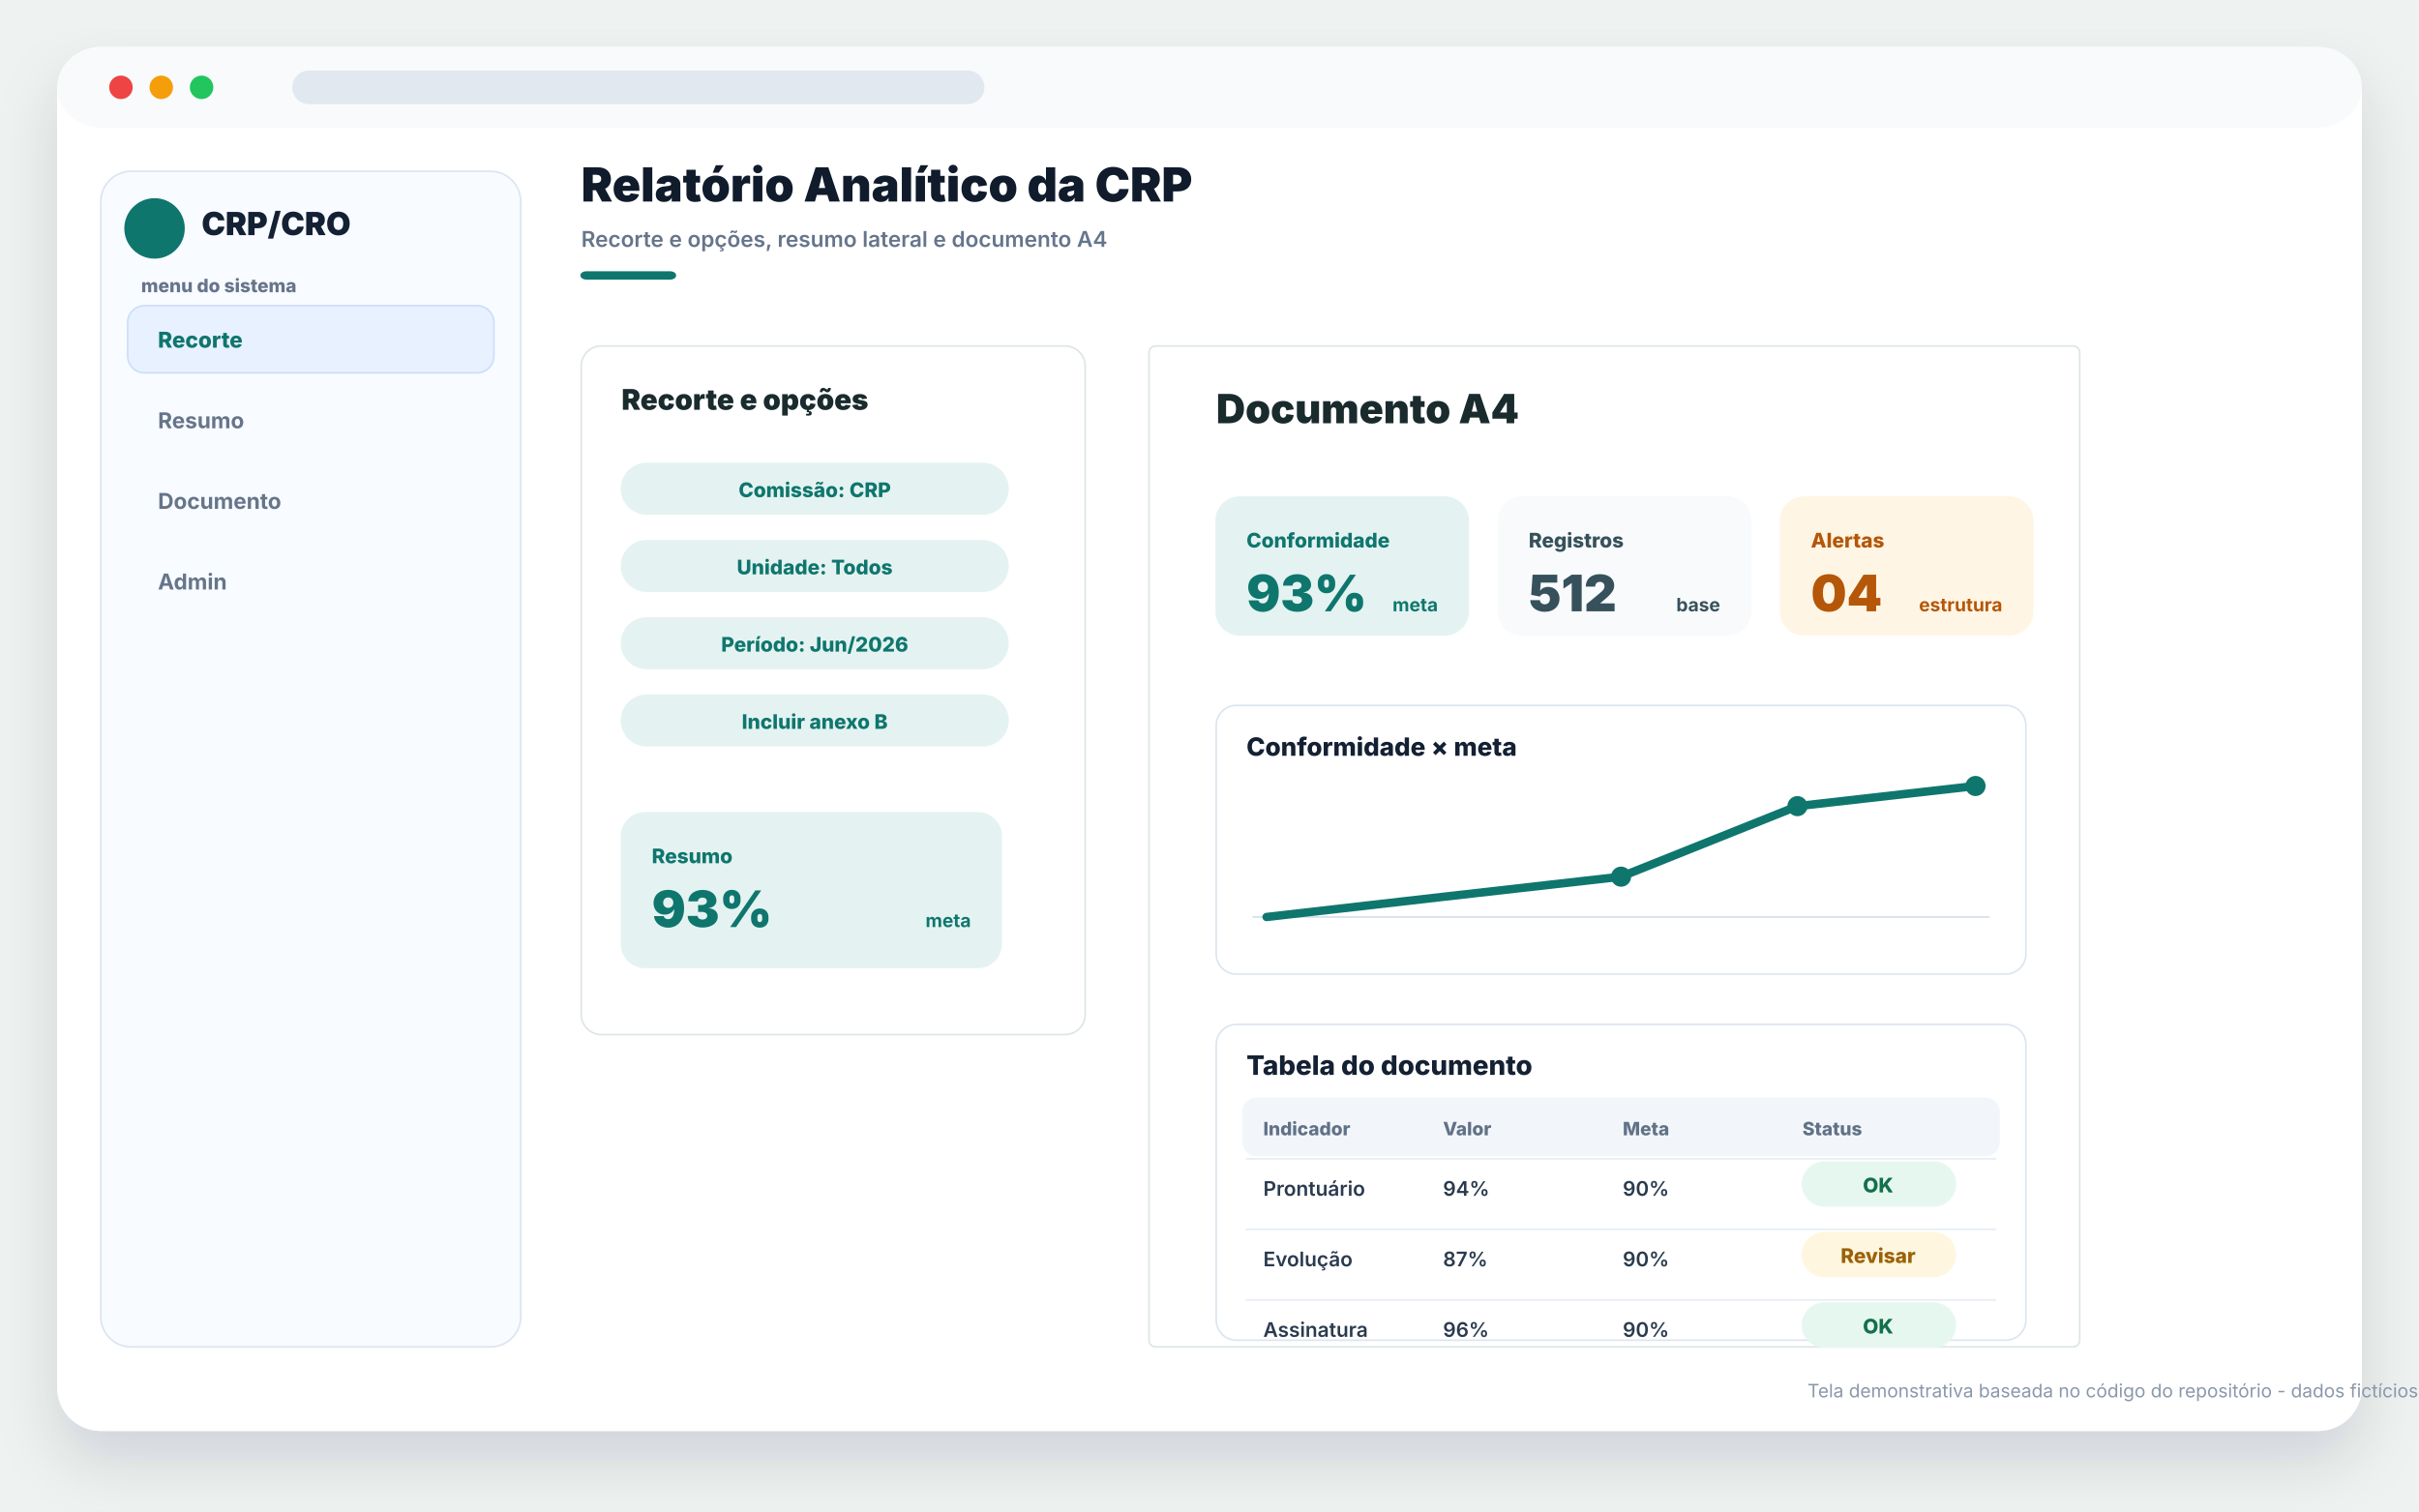
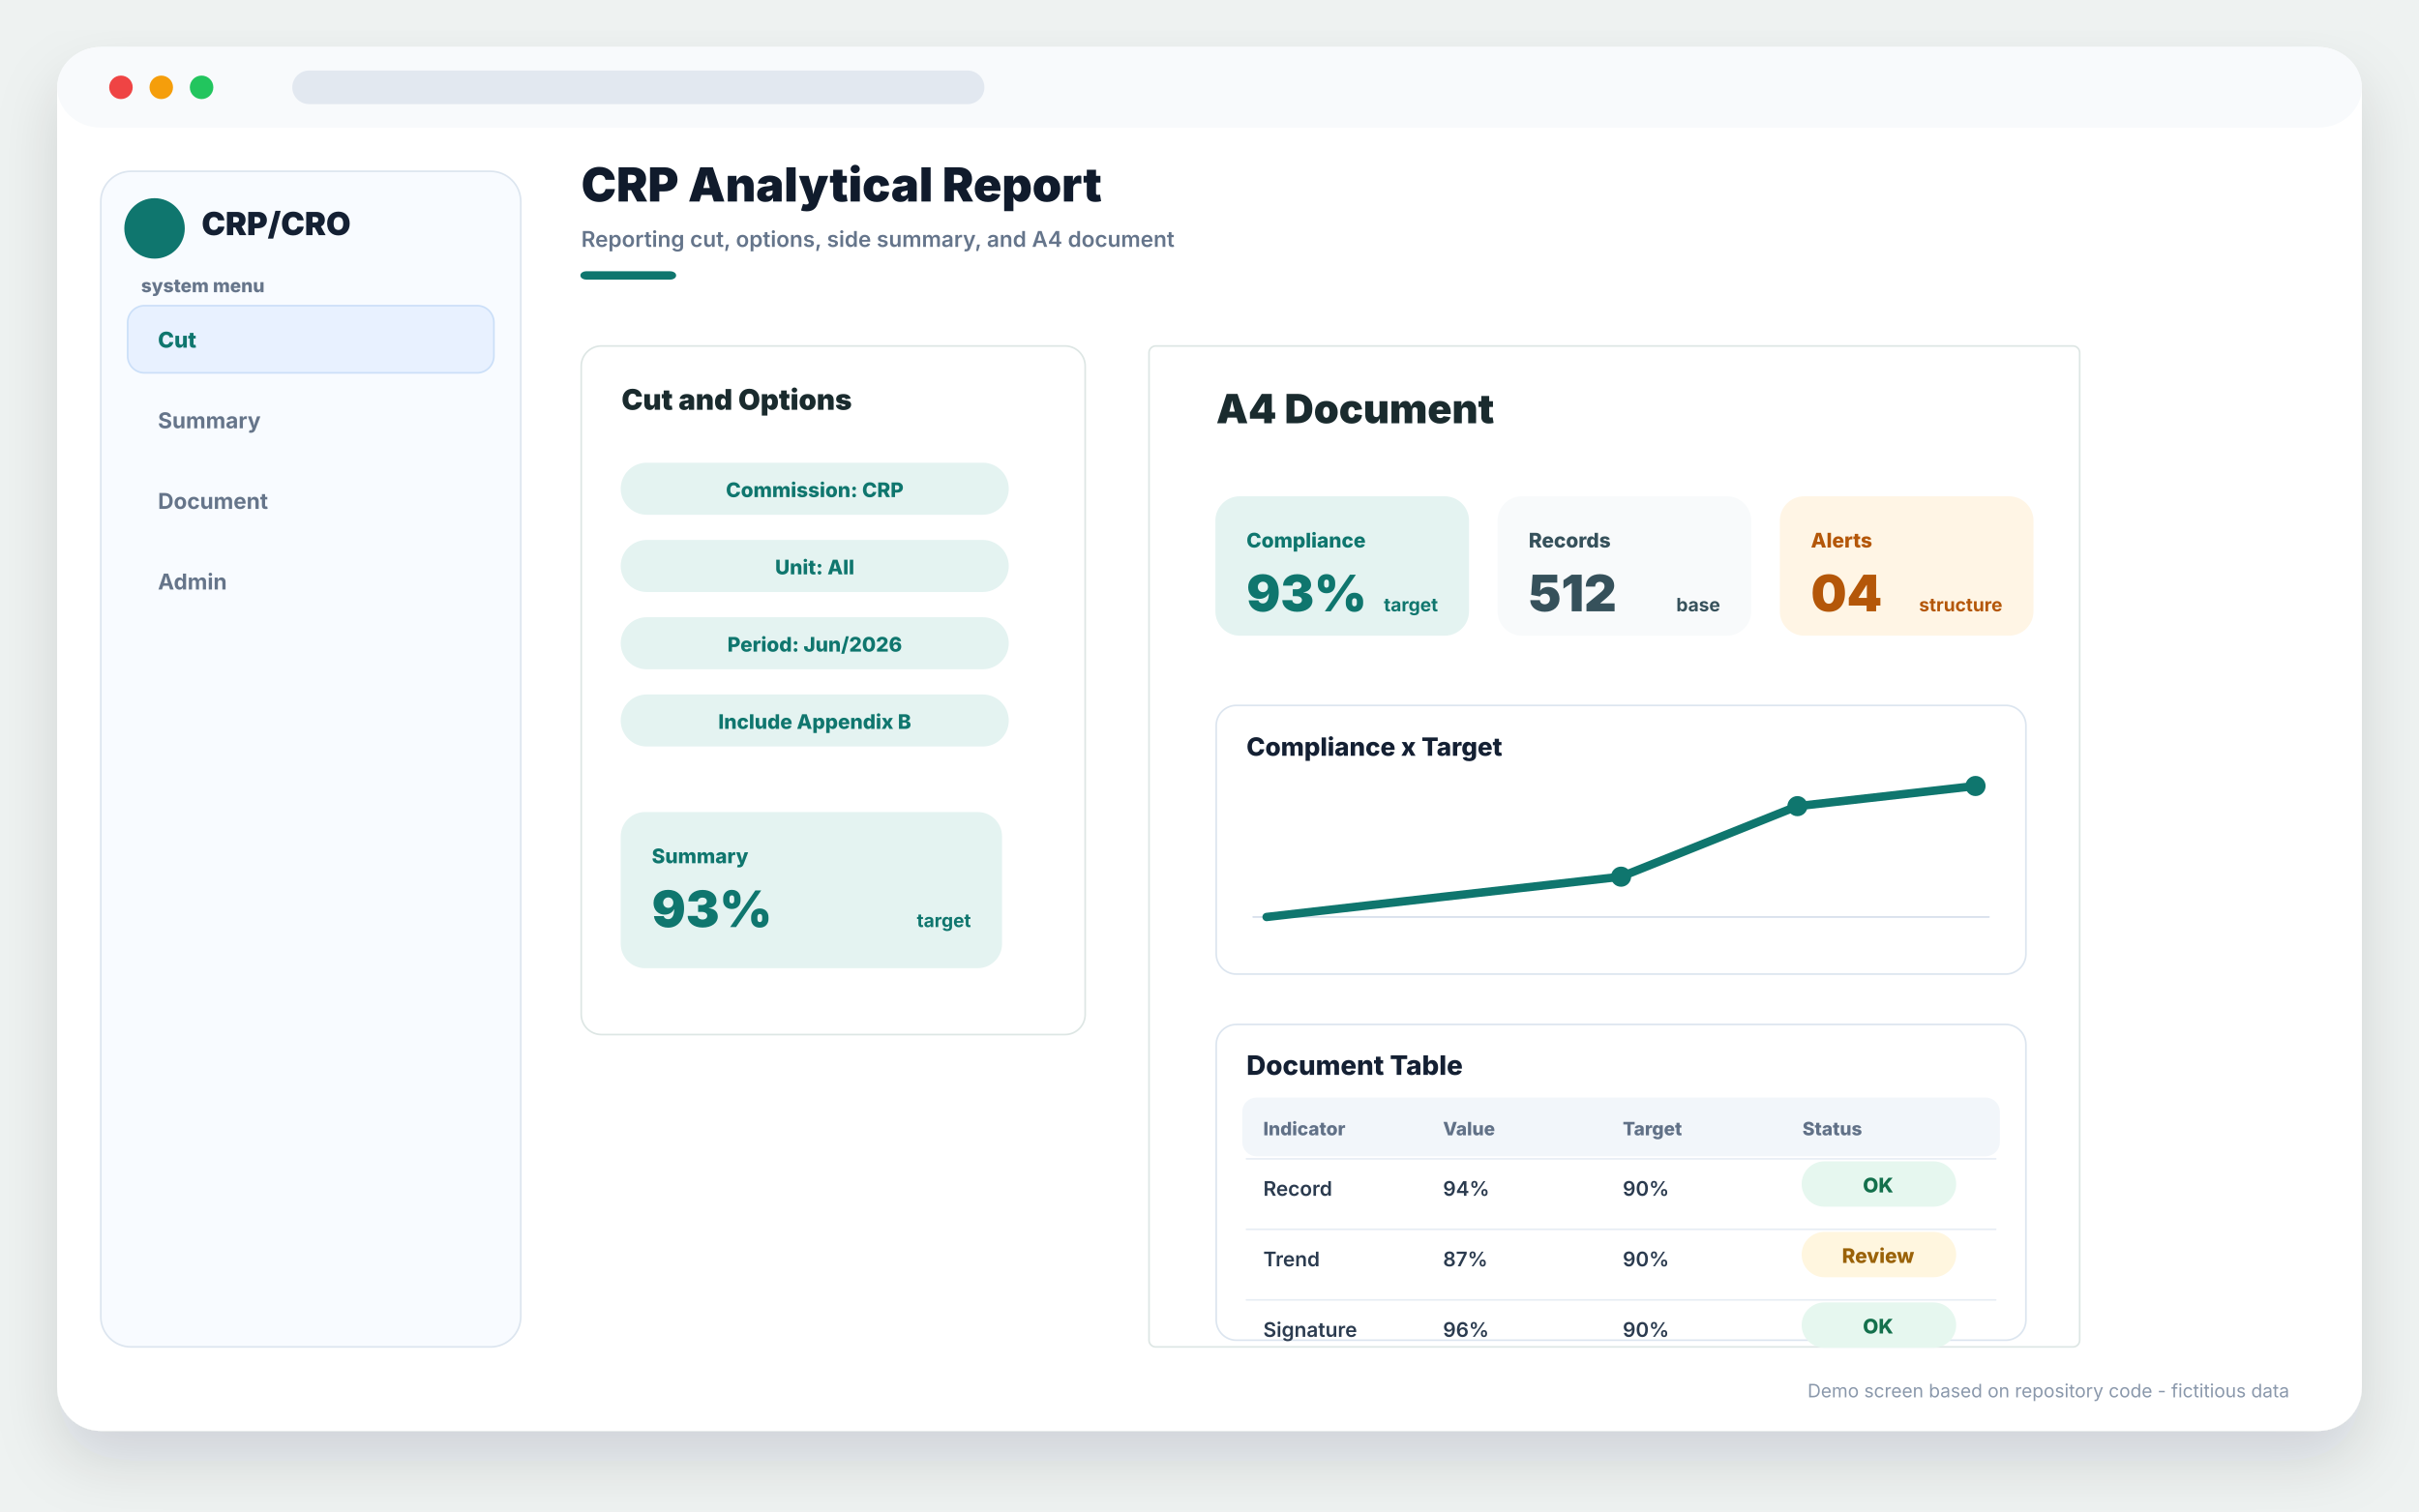
<svg xmlns="http://www.w3.org/2000/svg" width="1440" height="900" viewBox="0 0 1440 900" role="img">
  <defs>
    <filter id="shadow" x="-15%" y="-15%" width="130%" height="130%">
      <feDropShadow dx="0" dy="18" stdDeviation="18" flood-color="#0f172a" flood-opacity=".13" />
    </filter>
-     <style>.ui{font-family:Inter,Segoe UI,Arial,sans-serif;letter-spacing:0}</style>
+     <style>.ui{font-family:Inter,Monoe UI,Arial,sans-serif;letter-spacing:0}</style>
  </defs>
  <rect width="1440" height="900" fill="#eef2f1" />
  <rect x="34" y="28" width="1372" height="824" rx="26" fill="#ffffff" filter="url(#shadow)" />
  <rect x="34" y="28" width="1372" height="48" rx="26" fill="#f8fafc" />
  <circle cx="72" cy="52" r="7" fill="#ef4444" />
  <circle cx="96" cy="52" r="7" fill="#f59e0b" />
  <circle cx="120" cy="52" r="7" fill="#22c55e" />
  <rect x="174" y="42" width="412" height="20" rx="10" fill="#e2e8f0" />
  <rect x="60" y="102" width="250" height="700" rx="18" fill="#f8fbff" stroke="#dce5ef" />
  <circle cx="92" cy="136" r="18" fill="#0f766e" stroke="none" stroke-width="1" />
  <text x="120" y="140" class="ui" font-size="19" font-weight="850" fill="#142033">CRP/CRO</text>
-   <text x="84" y="174" class="ui" font-size="11" font-weight="800" fill="#66758a">menu do sistema</text>
+   <text x="84" y="174" class="ui" font-size="11" font-weight="800" fill="#66758a">system menu</text>
  <rect x="76" y="182" width="218" height="40" rx="10" fill="#e8f1ff" stroke="#cbdff8" />
-   <text x="94" y="207" class="ui" font-size="13" font-weight="800" fill="#0f766e">Recorte</text>
-   <text x="94" y="255" class="ui" font-size="13" font-weight="650" fill="#66758a">Resumo</text>
-   <text x="94" y="303" class="ui" font-size="13" font-weight="650" fill="#66758a">Documento</text>
+   <text x="94" y="207" class="ui" font-size="13" font-weight="800" fill="#0f766e">Cut</text>
+   <text x="94" y="255" class="ui" font-size="13" font-weight="650" fill="#66758a">Summary</text>
+   <text x="94" y="303" class="ui" font-size="13" font-weight="650" fill="#66758a">Document</text>
  <text x="94" y="351" class="ui" font-size="13" font-weight="650" fill="#66758a">Admin</text>
-   <text x="346" y="120" class="ui" font-size="28" font-weight="850" fill="#101b2c">Relatório Analítico da CRP</text>
-   <text x="346" y="147" class="ui" font-size="13" font-weight="600" fill="#65758b">Recorte e opções, resumo lateral e documento A4</text>
+   <text x="346" y="120" class="ui" font-size="28" font-weight="850" fill="#101b2c">CRP Analytical Report</text>
+   <text x="346" y="147" class="ui" font-size="13" font-weight="600" fill="#65758b">Reporting cut, options, side summary, and A4 document</text>
  <rect x="346" y="162" width="56" height="4" rx="3" fill="#0f766e" stroke="#0f766e" />
  <rect x="346" y="206" width="300" height="410" rx="12" fill="#ffffff" stroke="#dde6e4" />
-   <text x="370" y="244" class="ui" font-size="17" font-weight="850" fill="#1a2b2e">Recorte e opções</text>
+   <text x="370" y="244" class="ui" font-size="17" font-weight="850" fill="#1a2b2e">Cut and Options</text>
  <rect x="370" y="276" width="230" height="30" rx="15" fill="#e4f3f1" stroke="#e4f3f1" />
-   <text x="485" y="296" class="ui" font-size="12" font-weight="800" fill="#0f766e" text-anchor="middle">Comissão: CRP</text>
+   <text x="485" y="296" class="ui" font-size="12" font-weight="800" fill="#0f766e" text-anchor="middle">Commission: CRP</text>
  <rect x="370" y="322" width="230" height="30" rx="15" fill="#e4f3f1" stroke="#e4f3f1" />
-   <text x="485" y="342" class="ui" font-size="12" font-weight="800" fill="#0f766e" text-anchor="middle">Unidade: Todos</text>
+   <text x="485" y="342" class="ui" font-size="12" font-weight="800" fill="#0f766e" text-anchor="middle">Unit: All</text>
  <rect x="370" y="368" width="230" height="30" rx="15" fill="#e4f3f1" stroke="#e4f3f1" />
-   <text x="485" y="388" class="ui" font-size="12" font-weight="800" fill="#0f766e" text-anchor="middle">Período: Jun/2026</text>
+   <text x="485" y="388" class="ui" font-size="12" font-weight="800" fill="#0f766e" text-anchor="middle">Period: Jun/2026</text>
  <rect x="370" y="414" width="230" height="30" rx="15" fill="#e4f3f1" stroke="#e4f3f1" />
-   <text x="485" y="434" class="ui" font-size="12" font-weight="800" fill="#0f766e" text-anchor="middle">Incluir anexo B</text>
+   <text x="485" y="434" class="ui" font-size="12" font-weight="800" fill="#0f766e" text-anchor="middle">Include Appendix B</text>
  <rect x="370" y="484" width="226" height="92" rx="14" fill="#e4f3f1" stroke="#e4f3f1" />
-   <text x="388" y="514" class="ui" font-size="12" font-weight="800" fill="#0f766e">Resumo</text>
+   <text x="388" y="514" class="ui" font-size="12" font-weight="800" fill="#0f766e">Summary</text>
  <text x="388" y="552" class="ui" font-size="30" font-weight="850" fill="#0f766e">93%</text>
-   <text x="578" y="552" class="ui" font-size="11" font-weight="700" fill="#0f766e" text-anchor="end">meta</text>
+   <text x="578" y="552" class="ui" font-size="11" font-weight="700" fill="#0f766e" text-anchor="end">target</text>
  <rect x="684" y="206" width="554" height="596" rx="4" fill="#ffffff" stroke="#dde6e4" />
-   <text x="724" y="252" class="ui" font-size="24" font-weight="850" fill="#1a2b2e">Documento A4</text>
+   <text x="724" y="252" class="ui" font-size="24" font-weight="850" fill="#1a2b2e">A4 Document</text>
  <rect x="724" y="296" width="150" height="82" rx="14" fill="#e4f3f1" stroke="#e4f3f1" />
-   <text x="742" y="326" class="ui" font-size="12" font-weight="800" fill="#0f766e">Conformidade</text>
+   <text x="742" y="326" class="ui" font-size="12" font-weight="800" fill="#0f766e">Compliance</text>
  <text x="742" y="364" class="ui" font-size="30" font-weight="850" fill="#0f766e">93%</text>
-   <text x="856" y="364" class="ui" font-size="11" font-weight="700" fill="#0f766e" text-anchor="end">meta</text>
+   <text x="856" y="364" class="ui" font-size="11" font-weight="700" fill="#0f766e" text-anchor="end">target</text>
  <rect x="892" y="296" width="150" height="82" rx="14" fill="#f8fafb" stroke="#f8fafb" />
-   <text x="910" y="326" class="ui" font-size="12" font-weight="800" fill="#36515b">Registros</text>
+   <text x="910" y="326" class="ui" font-size="12" font-weight="800" fill="#36515b">Records</text>
  <text x="910" y="364" class="ui" font-size="30" font-weight="850" fill="#36515b">512</text>
  <text x="1024" y="364" class="ui" font-size="11" font-weight="700" fill="#36515b" text-anchor="end">base</text>
  <rect x="1060" y="296" width="150" height="82" rx="14" fill="#fff5e5" stroke="#fff5e5" />
-   <text x="1078" y="326" class="ui" font-size="12" font-weight="800" fill="#b45709">Alertas</text>
+   <text x="1078" y="326" class="ui" font-size="12" font-weight="800" fill="#b45709">Alerts</text>
  <text x="1078" y="364" class="ui" font-size="30" font-weight="850" fill="#b45709">04</text>
-   <text x="1192" y="364" class="ui" font-size="11" font-weight="700" fill="#b45709" text-anchor="end">estrutura</text>
+   <text x="1192" y="364" class="ui" font-size="11" font-weight="700" fill="#b45709" text-anchor="end">structure</text>
  <rect x="724" y="420" width="482" height="160" rx="12" fill="#ffffff" stroke="#dce5ef" />
-   <text x="742" y="450" class="ui" font-size="15" font-weight="800" fill="#142033">Conformidade × meta</text>
+   <text x="742" y="450" class="ui" font-size="15" font-weight="800" fill="#142033">Compliance x Target</text>
  <line x1="746" y1="546" x2="1184" y2="546" stroke="#d6dfeb" stroke-width="1" stroke-linecap="round" />
  <polyline points="754,546 859,534 965,522 1070,480 1176,468" fill="none" stroke="#0f766e" stroke-width="5" stroke-linecap="round" stroke-linejoin="round" />
  <circle cx="965" cy="522" r="6" fill="#0f766e" stroke="none" stroke-width="1" />
  <circle cx="1070" cy="480" r="6" fill="#0f766e" stroke="none" stroke-width="1" />
  <circle cx="1176" cy="468" r="6" fill="#0f766e" stroke="none" stroke-width="1" />
  <rect x="724" y="610" width="482" height="188" rx="12" fill="#ffffff" stroke="#dce5ef" />
-   <text x="742" y="640" class="ui" font-size="16" font-weight="800" fill="#142033">Tabela do documento</text>
+   <text x="742" y="640" class="ui" font-size="16" font-weight="800" fill="#142033">Document Table</text>
  <rect x="740" y="654" width="450" height="34" rx="8" fill="#f2f6fa" stroke="#f2f6fa" />
-   <text x="752" y="676" class="ui" font-size="11" font-weight="800" fill="#617187">Indicador</text>
-   <text x="859" y="676" class="ui" font-size="11" font-weight="800" fill="#617187">Valor</text>
-   <text x="966" y="676" class="ui" font-size="11" font-weight="800" fill="#617187">Meta</text>
+   <text x="752" y="676" class="ui" font-size="11" font-weight="800" fill="#617187">Indicator</text>
+   <text x="859" y="676" class="ui" font-size="11" font-weight="800" fill="#617187">Value</text>
+   <text x="966" y="676" class="ui" font-size="11" font-weight="800" fill="#617187">Target</text>
  <text x="1073" y="676" class="ui" font-size="11" font-weight="800" fill="#617187">Status</text>
  <line x1="742" y1="690" x2="1188" y2="690" stroke="#e7edf4" stroke-width="1" stroke-linecap="round" />
-   <text x="752" y="712" class="ui" font-size="12" font-weight="600" fill="#2b3b4f">Prontuário</text>
+   <text x="752" y="712" class="ui" font-size="12" font-weight="600" fill="#2b3b4f">Record</text>
  <text x="859" y="712" class="ui" font-size="12" font-weight="600" fill="#2b3b4f">94%</text>
  <text x="966" y="712" class="ui" font-size="12" font-weight="600" fill="#2b3b4f">90%</text>
  <rect x="1073" y="692" width="91" height="26" rx="13" fill="#e6f7ef" stroke="#e6f7ef" />
  <text x="1118" y="710" class="ui" font-size="12" font-weight="800" fill="#13704c" text-anchor="middle">OK</text>
  <line x1="742" y1="732" x2="1188" y2="732" stroke="#e7edf4" stroke-width="1" stroke-linecap="round" />
-   <text x="752" y="754" class="ui" font-size="12" font-weight="600" fill="#2b3b4f">Evolução</text>
+   <text x="752" y="754" class="ui" font-size="12" font-weight="600" fill="#2b3b4f">Trend</text>
  <text x="859" y="754" class="ui" font-size="12" font-weight="600" fill="#2b3b4f">87%</text>
  <text x="966" y="754" class="ui" font-size="12" font-weight="600" fill="#2b3b4f">90%</text>
  <rect x="1073" y="734" width="91" height="26" rx="13" fill="#fff6df" stroke="#fff6df" />
-   <text x="1118" y="752" class="ui" font-size="12" font-weight="800" fill="#9a6208" text-anchor="middle">Revisar</text>
+   <text x="1118" y="752" class="ui" font-size="12" font-weight="800" fill="#9a6208" text-anchor="middle">Review</text>
  <line x1="742" y1="774" x2="1188" y2="774" stroke="#e7edf4" stroke-width="1" stroke-linecap="round" />
-   <text x="752" y="796" class="ui" font-size="12" font-weight="600" fill="#2b3b4f">Assinatura</text>
+   <text x="752" y="796" class="ui" font-size="12" font-weight="600" fill="#2b3b4f">Signature</text>
  <text x="859" y="796" class="ui" font-size="12" font-weight="600" fill="#2b3b4f">96%</text>
  <text x="966" y="796" class="ui" font-size="12" font-weight="600" fill="#2b3b4f">90%</text>
  <rect x="1073" y="776" width="91" height="26" rx="13" fill="#e6f7ef" stroke="#e6f7ef" />
  <text x="1118" y="794" class="ui" font-size="12" font-weight="800" fill="#13704c" text-anchor="middle">OK</text>
-   <text x="1076" y="832" class="ui" font-size="11" fill="#8a98ab">Tela demonstrativa baseada no código do repositório - dados fictícios</text>
+   <text x="1076" y="832" class="ui" font-size="11" fill="#8a98ab">Demo screen based on repository code - fictitious data</text>
</svg>
